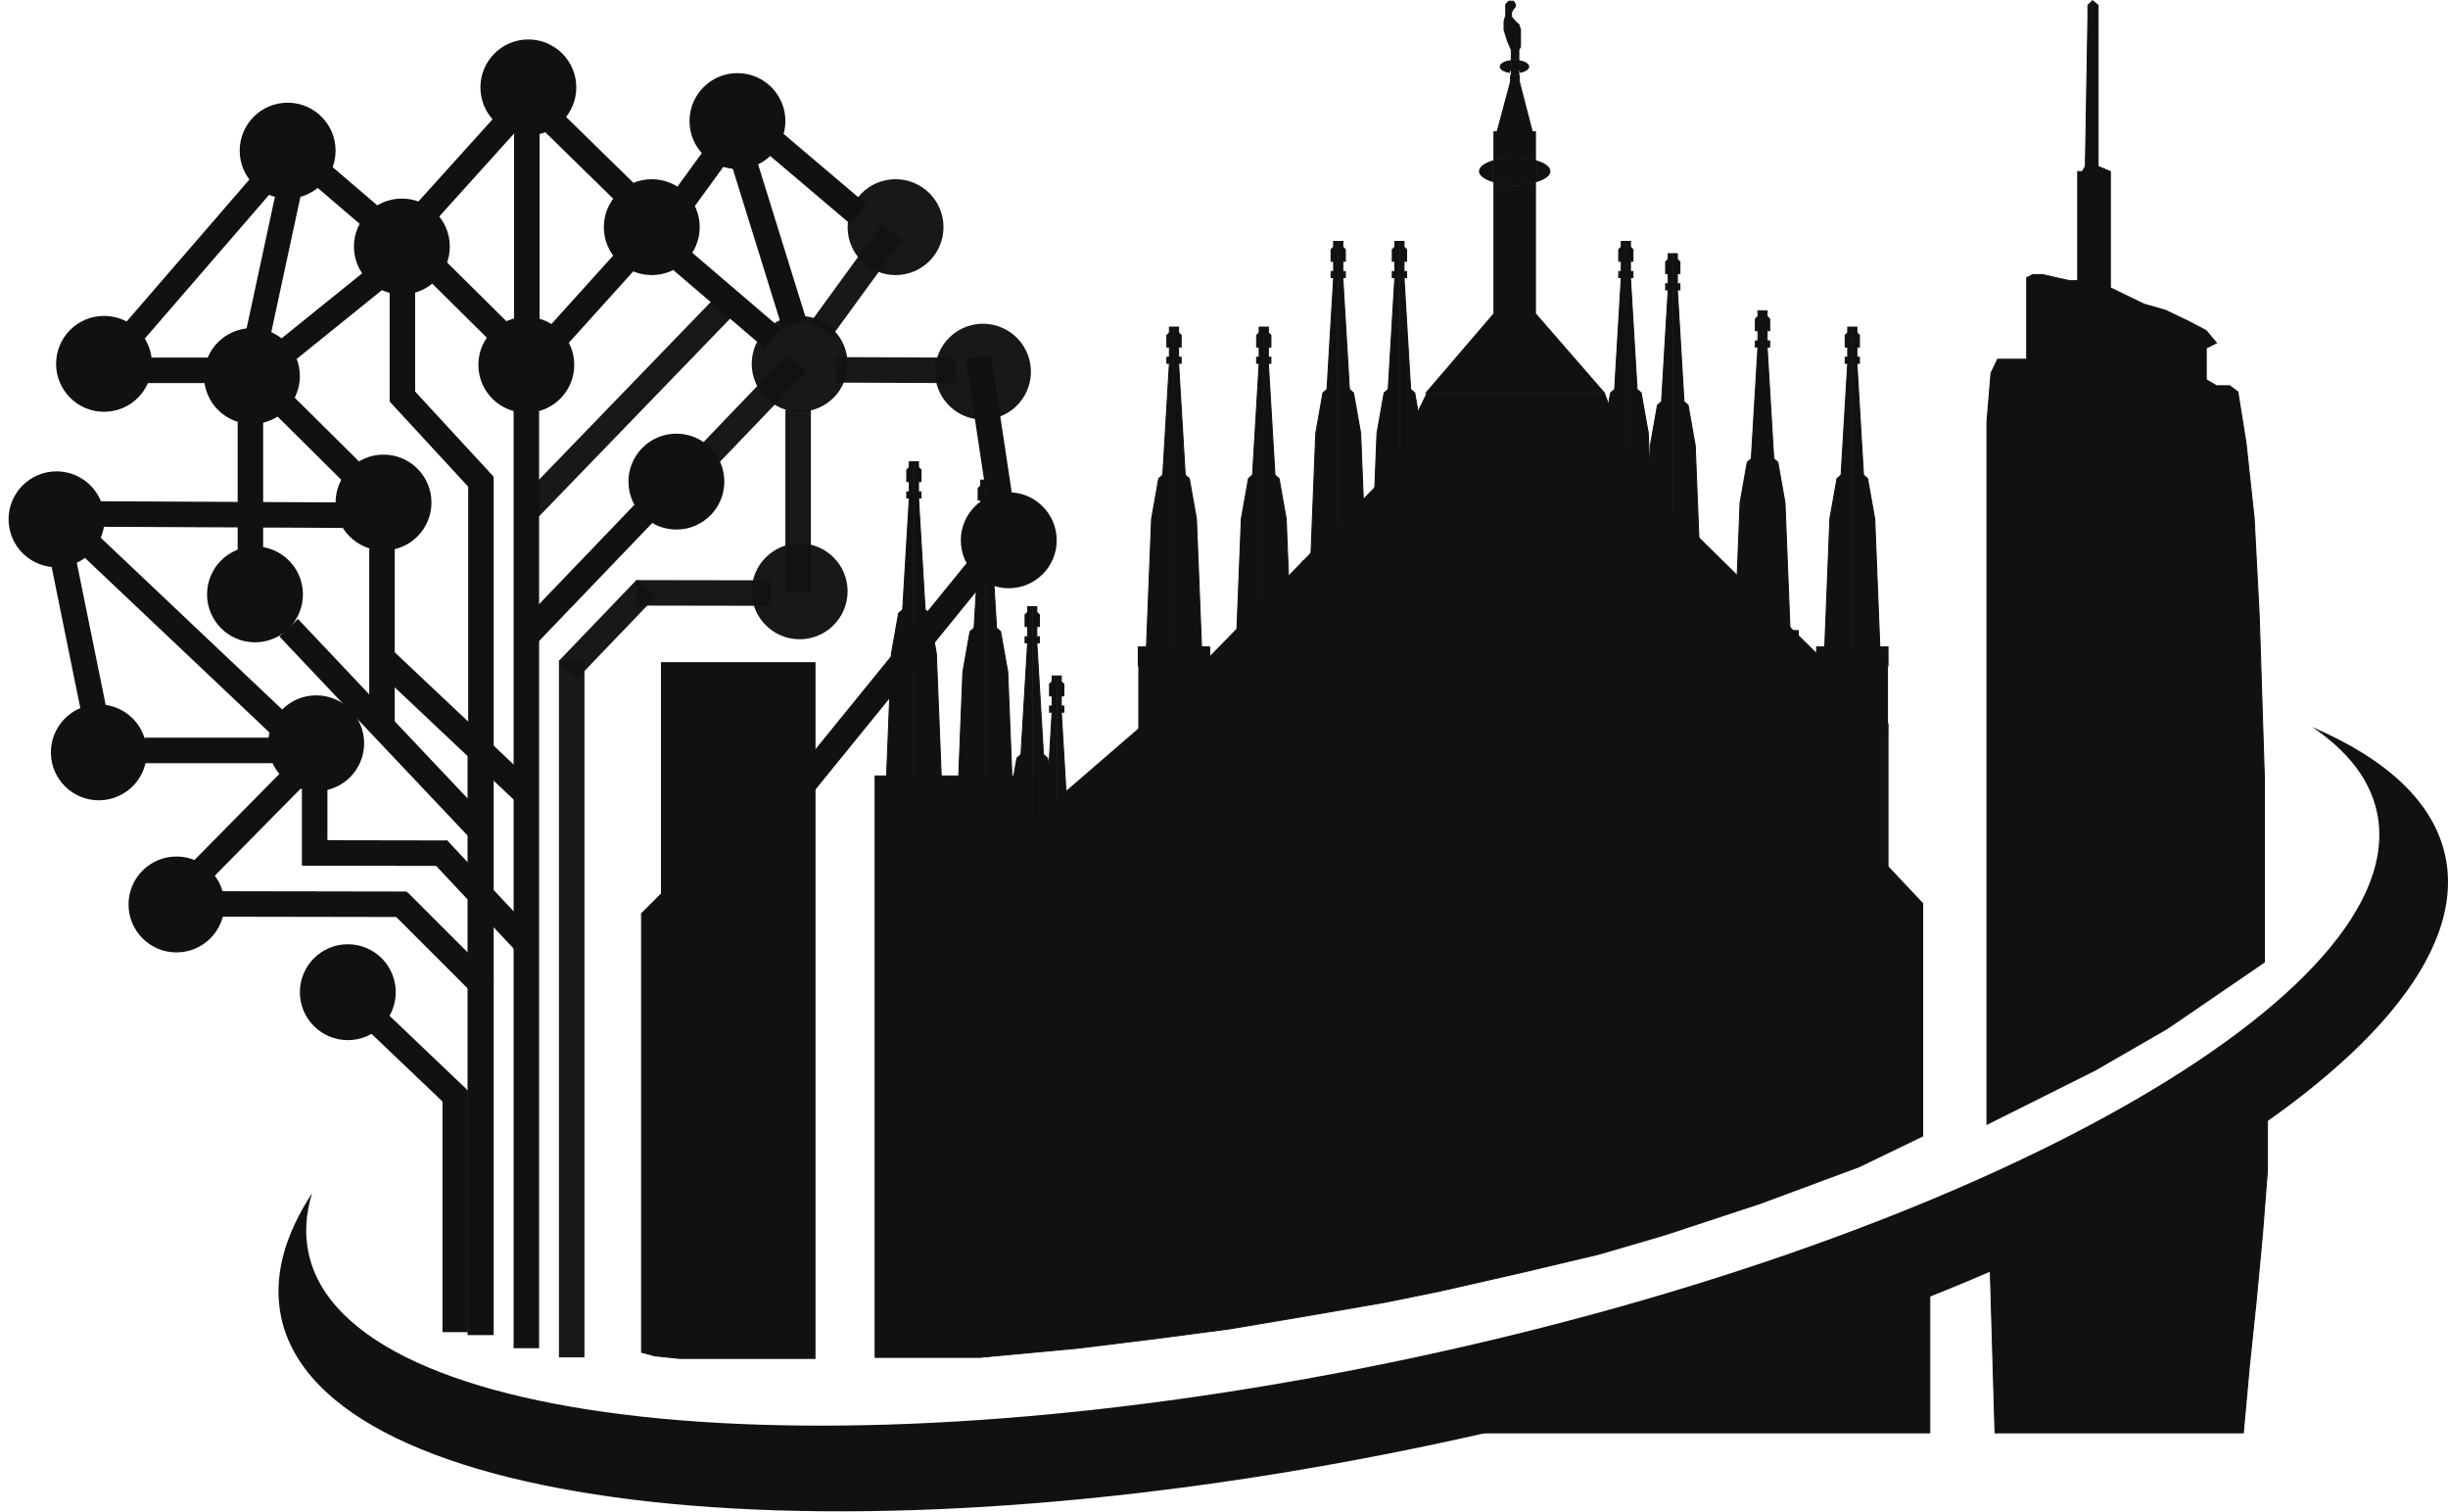
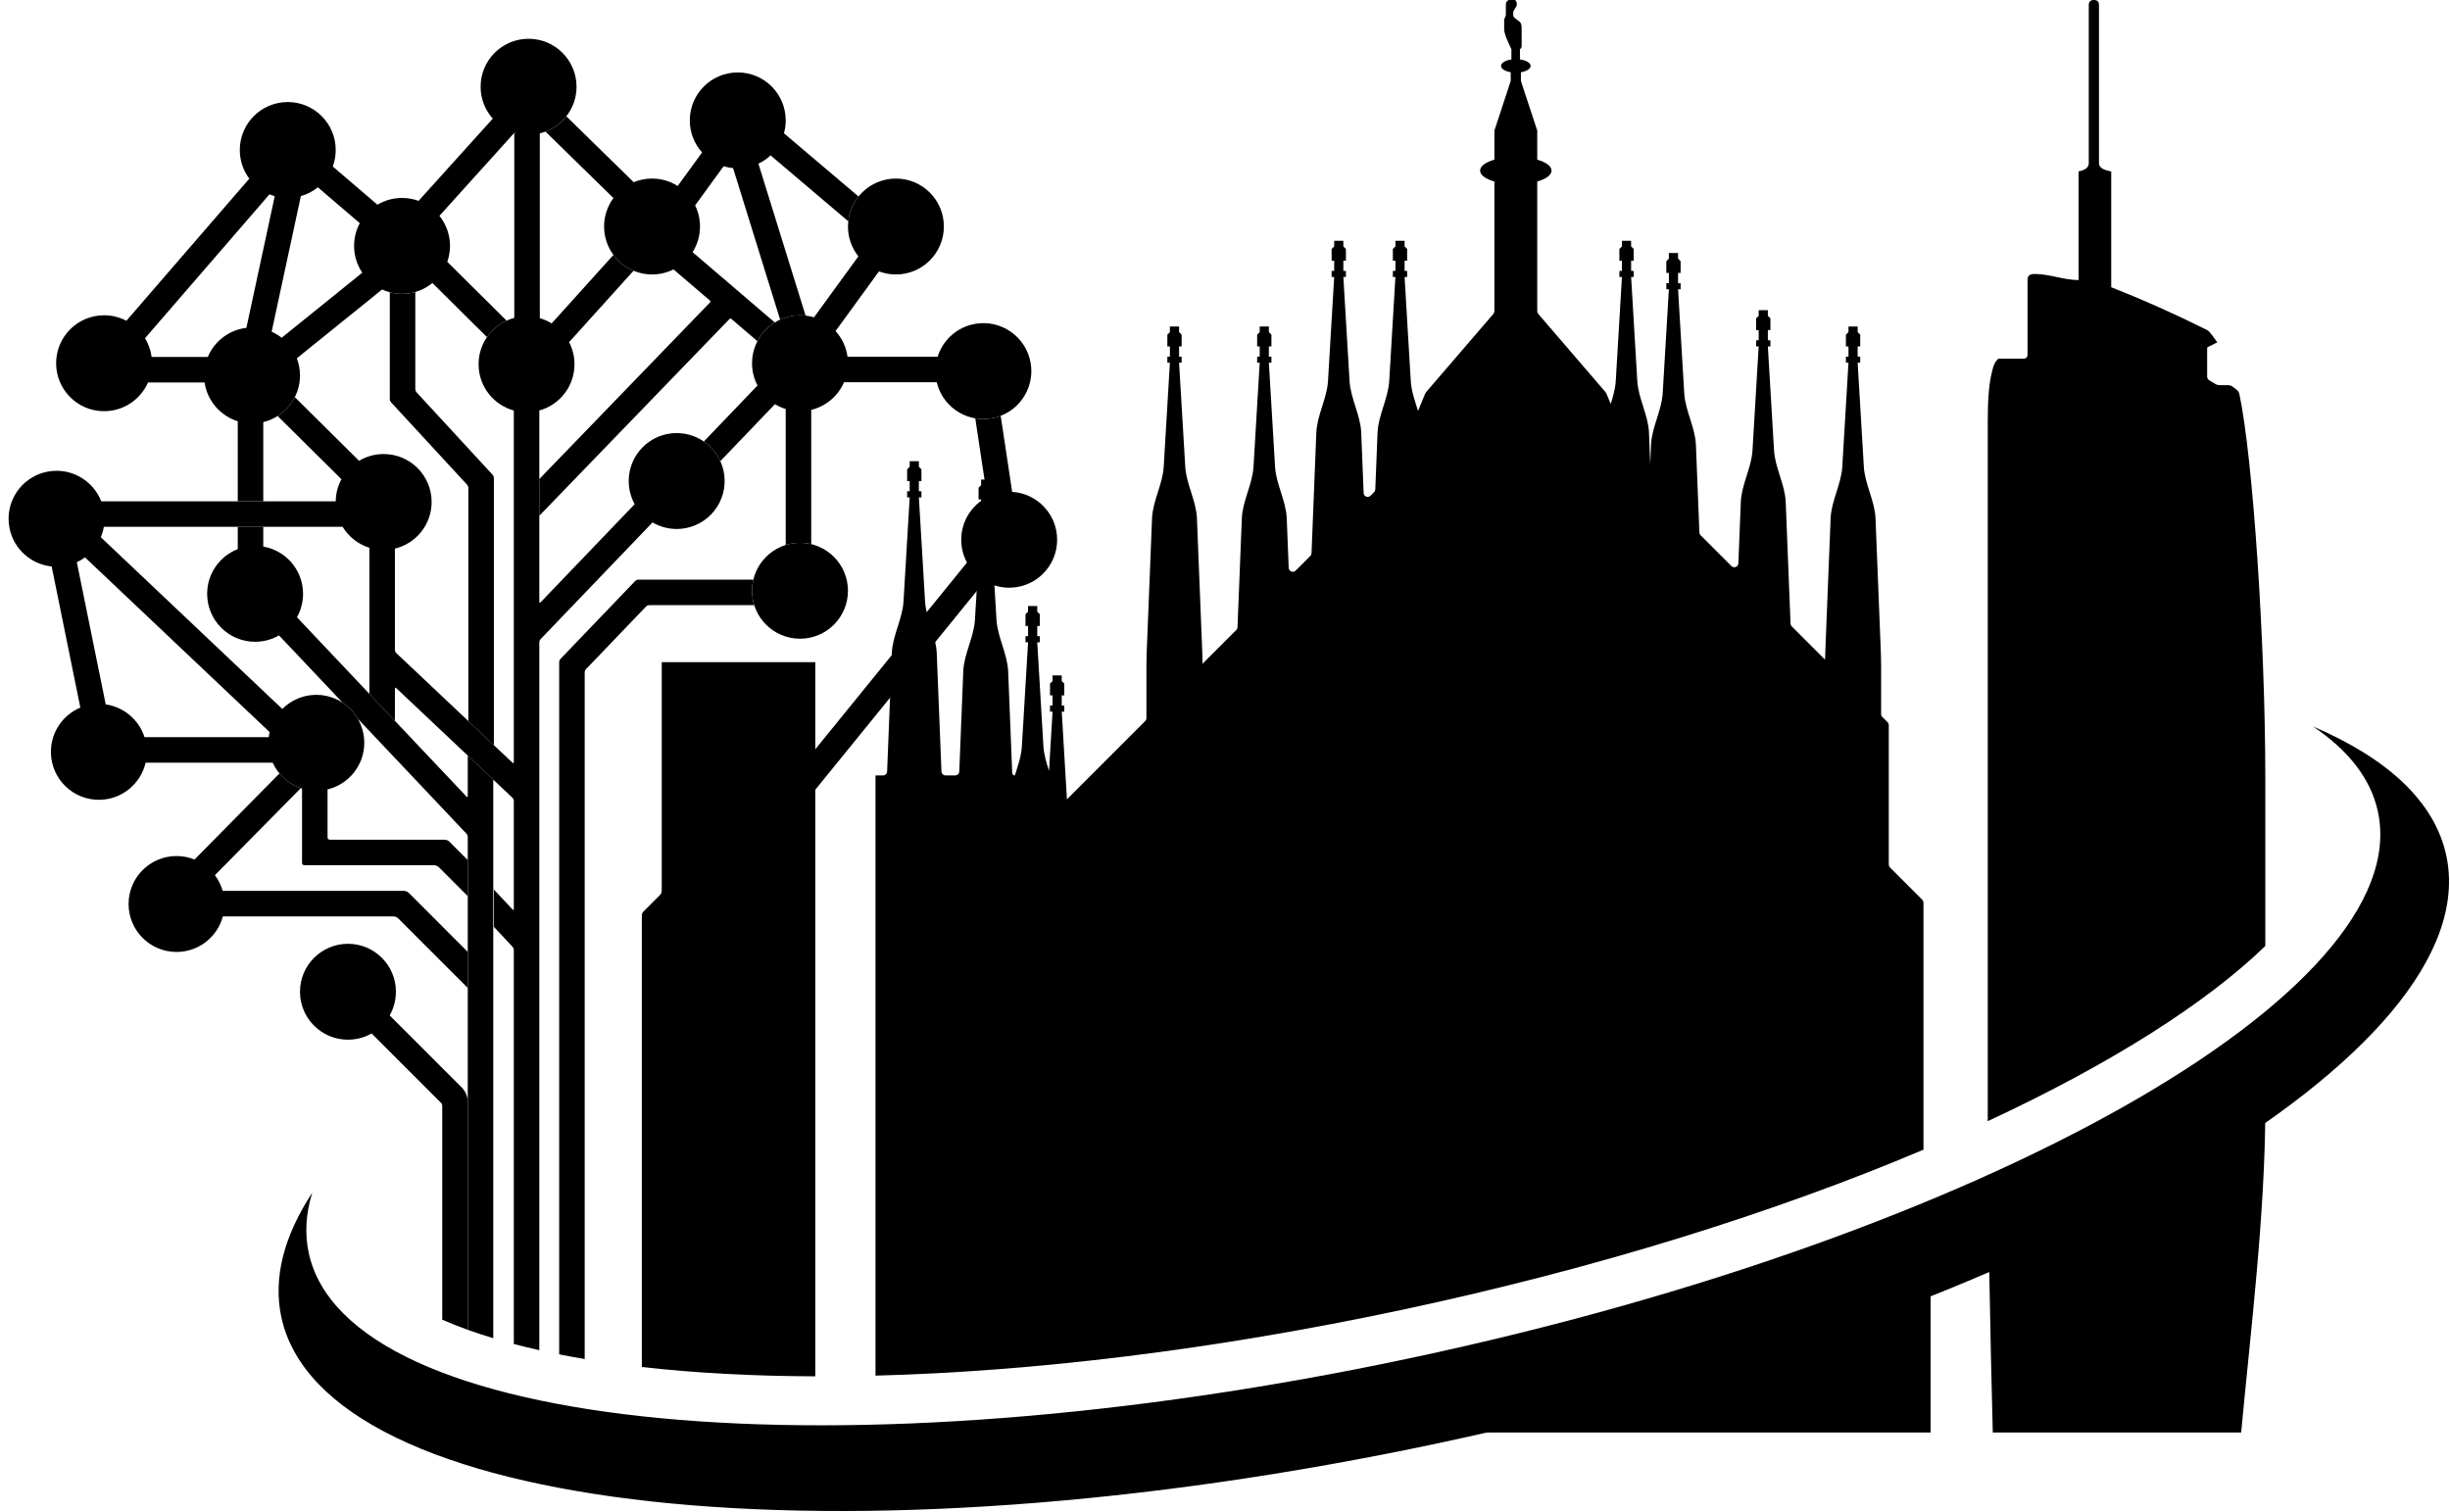
- <svg xmlns="http://www.w3.org/2000/svg" preserveAspectRatio="none" overflow="visible" style="display: block;" width="2400.03" height="1481.6" viewBox="0 0 2400.03 1481.6" fill="none">
-   <g id="Group 1">
-     <g id="Albero di palle">
-       <rect id="Rectangle 11" x="382" y="283.674" width="25" height="110" fill="#111111" />
-       <rect id="Rectangle 24" opacity="0.97" x="755.476" y="568.896" width="25" height="131.434" transform="rotate(90.0969 755.476 568.896)" fill="#111111" />
-       <rect id="Rectangle 39" x="628.42" y="186.475" width="25" height="117.602" transform="rotate(134.373 628.42 186.475)" fill="#111111" />
-       <rect id="Rectangle 38" x="849.706" y="200.348" width="25" height="117.602" transform="rotate(130.301 849.706 200.348)" fill="#111111" />
-       <rect id="Rectangle 10" x="946.911" y="351.95" width="25" height="146.085" transform="rotate(-8.58059 946.911 351.95)" fill="#111111" />
-       <rect id="Rectangle 5" opacity="0.97" x="770" y="401.674" width="25" height="179" fill="#111111" />
-       <rect id="Rectangle 22" opacity="0.97" x="772.895" y="346.674" width="25" height="179" transform="rotate(43.8004 772.895 346.674)" fill="#111111" />
-       <rect id="Rectangle 43" x="607.35" y="243.674" width="25" height="111" transform="rotate(42.0529 607.35 243.674)" fill="#111111" />
-       <circle id="Ellipse 3" cx="518" cy="85.674" r="47" fill="#111111" />
-       <rect id="Rectangle 3" x="504" y="130.674" width="25" height="185" fill="#111111" />
-       <circle id="Ellipse 7" cx="376" cy="492.674" r="47" fill="#111111" />
-       <circle id="Ellipse 23" cx="989" cy="529.674" r="47" fill="#111111" />
-       <circle id="Ellipse 22" cx="723" cy="118.674" r="47" fill="#111111" />
-       <circle id="Ellipse 21" opacity="0.97" cx="878" cy="222.674" r="47" fill="#111111" />
-       <circle id="Ellipse 20" cx="102" cy="356.674" r="47" fill="#111111" />
-       <circle id="Ellipse 19" cx="173" cy="886.674" r="47" fill="#111111" />
-       <circle id="Ellipse 18" opacity="0.97" cx="784" cy="579.674" r="47" fill="#111111" />
-       <circle id="Ellipse 17" cx="639" cy="222.674" r="47" fill="#111111" />
-       <circle id="Ellipse 16" cx="282" cy="147.674" r="47" fill="#111111" />
-       <circle id="Ellipse 15" cx="341" cy="972.674" r="47" fill="#111111" />
-       <circle id="Ellipse 14" cx="250" cy="582.674" r="47" fill="#111111" />
-       <rect id="Rectangle 7" x="362" y="537.674" width="25" height="179" fill="#111111" />
-       <rect id="Rectangle 17" opacity="0.97" x="712.923" y="279.401" width="25" height="296.665" transform="rotate(44.0258 712.923 279.401)" fill="#111111" />
-       <circle id="Ellipse 13" cx="96.885" cy="737.559" r="47" transform="rotate(-91.0894 96.8851 737.559)" fill="#111111" />
-       <rect id="Rectangle 13" x="141.879" y="748.173" width="25" height="179" transform="rotate(-90 141.879 748.173)" fill="#111111" />
-       <circle id="Ellipse 11" cx="394" cy="241.674" r="47" fill="#111111" />
-       <rect id="Rectangle 44" x="490.215" y="108.846" width="25" height="124.235" transform="rotate(42.0529 490.215 108.846)" fill="#111111" />
-       <rect id="Rectangle 45" x="364.237" y="260.517" width="25" height="124.235" transform="rotate(51.0898 364.237 260.517)" fill="#111111" />
-       <rect id="Rectangle 46" x="250.525" y="169.02" width="24.441" height="194.955" transform="rotate(40.8534 250.525 169.02)" fill="#111111" />
-       <rect id="Rectangle 47" x="271.695" y="182.966" width="24.441" height="153.31" transform="rotate(12.156 271.695 182.966)" fill="#111111" />
-       <rect id="Rectangle 34" x="718" y="164.087" width="25" height="165.099" transform="rotate(-17.2489 718 164.087)" fill="#111111" />
-       <rect id="Rectangle 30" x="119.019" y="375.54" width="25" height="111" transform="rotate(-90 119.019 375.54)" fill="#111111" />
-       <rect id="Rectangle 29" x="302.078" y="176.193" width="25" height="111" transform="rotate(-49.4584 302.078 176.193)" fill="#111111" />
-       <rect id="Rectangle 18" x="382" y="393.624" width="25" height="123.309" transform="rotate(-42.6877 382 393.624)" fill="#111111" />
-       <rect id="Rectangle 12" x="296" y="773.674" width="25" height="75" fill="#111111" />
-       <circle id="Ellipse 10" opacity="0.97" cx="963.713" cy="364.386" r="47" transform="rotate(-15.2592 963.713 364.386)" fill="#111111" />
-       <rect id="Rectangle 35" opacity="0.97" x="863.952" y="220.674" width="25" height="117.602" transform="rotate(36.0416 863.952 220.674)" fill="#111111" />
-       <rect id="Rectangle 48" x="710.194" y="119.674" width="25" height="117.602" transform="rotate(36.0416 710.194 119.674)" fill="#111111" />
-       <rect id="Rectangle 36" opacity="0.97" x="936.982" y="350.567" width="25" height="117.602" transform="rotate(90.2371 936.982 350.567)" fill="#111111" />
-       <rect id="Rectangle 37" x="765.609" y="322.133" width="25" height="117.602" transform="rotate(130.553 765.609 322.133)" fill="#111111" />
-       <rect id="Rectangle 40" x="508.12" y="326.468" width="25" height="117.602" transform="rotate(134.75 508.12 326.468)" fill="#111111" />
-       <rect id="Rectangle 41" x="359.12" y="459.468" width="25" height="117.602" transform="rotate(134.75 359.12 459.468)" fill="#111111" />
-       <circle id="Ellipse 9" cx="663.146" cy="472.127" r="47" transform="rotate(43.8004 663.146 472.127)" fill="#111111" />
-       <rect id="Rectangle 9" x="621.895" y="494.916" width="25" height="170.181" transform="rotate(43.8004 621.895 494.916)" fill="#111111" />
-       <rect id="Rectangle 23" opacity="0.97" x="624.142" y="568.384" width="25" height="110.314" transform="rotate(43.8004 624.142 568.384)" fill="#111111" />
-       <rect id="Rectangle 26" x="399.045" y="873.985" width="25" height="184.003" transform="rotate(90.0969 399.045 873.985)" fill="#111111" />
-       <rect id="Rectangle 27" x="278.857" y="753.678" width="25" height="160.675" transform="rotate(44.6196 278.857 753.678)" fill="#111111" />
-       <rect id="Rectangle 25" x="438.531" y="823.896" width="25" height="131.489" transform="rotate(90.0969 438.531 823.896)" fill="#111111" />
-       <rect id="Rectangle 28" x="527.181" y="918.6" width="25" height="130.081" transform="rotate(136.866 527.181 918.6)" fill="#111111" />
-       <rect id="Rectangle 32" x="484.175" y="959.35" width="25" height="119.662" transform="rotate(135 484.175 959.35)" fill="#111111" />
-       <rect id="Rectangle 33" x="457.879" y="1068.22" width="25" height="119.662" transform="rotate(133.615 457.879 1068.22)" fill="#111111" />
-       <rect id="Rectangle 14" x="459" y="467.674" width="25" height="841" fill="#111111" />
-       <rect id="Rectangle 31" x="433.787" y="1068.75" width="25" height="237.204" fill="#111111" />
-       <rect id="Rectangle 15" x="503.537" y="402.723" width="25" height="918.953" fill="#111111" />
-       <rect id="Rectangle 16" opacity="0.97" x="548" y="647.674" width="25" height="683" fill="#111111" />
-       <circle id="Ellipse 8" cx="55.417" cy="509.09" r="47" transform="rotate(-11.4847 55.4169 509.09)" fill="#111111" />
-       <rect id="Rectangle 8" x="50.657" y="555.977" width="25" height="179" transform="rotate(-11.4847 50.657 555.977)" fill="#111111" />
-       <rect id="Rectangle 20" x="80" y="543.831" width="25" height="274.924" transform="rotate(-46.5773 80 543.831)" fill="#111111" />
-       <rect id="Rectangle 21" x="273.918" y="623.932" width="25" height="278.741" transform="rotate(-43.389 273.918 623.932)" fill="#111111" />
-       <rect id="Rectangle 49" x="953.99" y="544.228" width="25" height="328.274" transform="rotate(39.09 953.99 544.228)" fill="#111111" />
-       <rect id="Rectangle 50" x="458.395" y="740.675" width="25" height="568.036" fill="#111111" />
-       <circle id="Ellipse 6" cx="247" cy="368.674" r="47" fill="#111111" />
-       <rect id="Rectangle 6" x="233" y="413.674" width="25" height="179" fill="#111111" />
-       <rect id="Rectangle 42" x="94.211" y="516.402" width="25" height="249.689" transform="rotate(-89.7262 94.211 516.402)" fill="#111111" />
-       <circle id="Ellipse 5" opacity="0.97" cx="784" cy="356.674" r="47" fill="#111111" />
-       <circle id="Ellipse 4" cx="516" cy="357.674" r="47" fill="#111111" />
-       <rect id="Rectangle 19" x="369" y="656.858" width="25" height="188.982" transform="rotate(-46.6664 369 656.858)" fill="#111111" />
-       <circle id="Ellipse 12" cx="310" cy="728.674" r="47" fill="#111111" />
-     </g>
-     <path id="triangolo blu base duomo" d="M1892 1404.67H1397L1506 1378.67L1579 1360.67L1648 1342.67L1715 1320.67L1777 1300.67L1840 1278.67L1892 1258.67V1404.67Z" fill="#111111" stroke="#111111" />
-     <path id="base torre dx" d="M1955.93 1404.67L1951 1235.67L1995.35 1216.67L2037.72 1195.67L2077.14 1176.67L2117.55 1155.67L2157.96 1131.67L2194.42 1109.67L2223 1086.67V1147.67L2218.07 1210.67L2212.16 1273.67L2205.26 1339.67L2199.35 1404.67H1955.93Z" fill="#111111" stroke="#111111" />
-     <path id="grattacielo" d="M2047 5.174L2051.5 0.674L2057 5.174V17.674V163.174L2069 168.174V282.174L2102 298.174L2123 304.174L2146 315.174L2163 324.174L2173 336.174L2163 341.174V352.174V372.174L2173 378.174H2186L2194 384.174L2202 434.174L2210 508.174L2215 604.174L2220 762.174V943.174L2125 1008.17L2054 1049.17L1948 1102.17V847.174V532.174V492.674V460.674V413.674L1952 365.674L1958.5 352.174H1987V282.174V272.174L1993 269.174H2002.5L2015.5 272.174L2029 275.174H2037V168.174H2041.5L2044.5 163.174L2047 17.674V5.174Z" fill="#111111" stroke="#111111" />
-     <path id="Vector" d="M1505.35 307.471L1505.47 307.612L1572.9 385.174H1398.09L1464.58 307.61L1464.7 307.469V179.299C1470.46 180.855 1477.47 181.766 1485.03 181.766C1492.58 181.766 1499.59 180.856 1505.35 179.299V307.471ZM1485.03 154.975C1492.63 154.975 1499.65 155.907 1505.35 157.479V178.261C1499.65 179.834 1492.63 180.766 1485.03 180.766C1477.42 180.766 1470.41 179.834 1464.7 178.261V157.479C1470.41 155.907 1477.42 154.975 1485.03 154.975ZM1463.7 177.975C1462.56 177.634 1461.47 177.268 1460.44 176.876C1457.31 175.676 1454.8 174.26 1453.09 172.714C1451.38 171.167 1450.5 169.53 1450.5 167.871C1450.5 166.212 1451.38 164.574 1453.09 163.027C1454.8 161.48 1457.31 160.065 1460.44 158.866C1461.47 158.474 1462.56 158.106 1463.7 157.765V177.975ZM1506.35 157.765C1507.5 158.106 1508.59 158.474 1509.61 158.866C1512.75 160.065 1515.25 161.48 1516.96 163.027C1518.67 164.574 1519.55 166.212 1519.55 167.871C1519.55 169.53 1518.67 171.167 1516.96 172.714C1515.25 174.26 1512.75 175.676 1509.61 176.876C1508.59 177.268 1507.5 177.634 1506.35 177.975V157.765ZM1505.35 129.176V156.442C1499.59 154.885 1492.58 153.975 1485.03 153.975C1477.47 153.975 1470.46 154.885 1464.7 156.442V129.176H1505.35ZM1489.59 74.108V80.111L1489.6 80.172L1501.98 128.176H1468.07L1480.92 80.177L1480.94 80.114V74.108H1489.59ZM1489.04 73.108H1481.68V72.24C1482.68 72.338 1483.72 72.391 1484.78 72.391C1486.26 72.391 1487.69 72.291 1489.04 72.105V73.108ZM1489.04 69.911V71.096C1487.7 71.287 1486.27 71.391 1484.78 71.391C1483.72 71.391 1482.68 71.336 1481.68 71.235V69.911H1489.04ZM1480.68 68.911H1479.94V71.007C1477.97 70.681 1476.2 70.163 1474.76 69.507C1472.17 68.331 1470.81 66.808 1470.81 65.306C1470.81 63.804 1472.17 62.281 1474.76 61.105C1476.38 60.368 1478.4 59.806 1480.68 59.495V68.911ZM1490.04 59.678C1491.85 60.006 1493.47 60.495 1494.81 61.105C1497.39 62.281 1498.75 63.804 1498.75 65.306C1498.75 66.808 1497.39 68.331 1494.81 69.507C1493.61 70.055 1492.18 70.503 1490.59 70.827V68.911H1490.04V59.678ZM1484.78 59.221C1486.27 59.221 1487.7 59.325 1489.04 59.515V68.911H1481.68V59.377C1482.68 59.276 1483.72 59.221 1484.78 59.221ZM1481.68 48.867L1481.64 48.773L1477.89 39.927L1474.58 29.181V20.945L1476.23 15.101L1476.25 15.034V4.326L1479.31 1.174H1483.83L1485.7 4.262V6.402L1483.73 8.728L1483.7 8.764L1483.67 8.805L1482 11.762L1481.94 11.877V16.627L1482.05 16.766L1485.81 21.202L1485.84 21.229L1485.87 21.253L1489.1 24.116L1490.71 29.333V45.879L1489.1 48.722L1489.04 48.837V58.507C1487.69 58.321 1486.26 58.221 1484.78 58.221C1483.72 58.221 1482.68 58.273 1481.68 58.371V48.867Z" fill="#111111" stroke="#111111" />
-     <g id="guglia 1">
-       <path d="M1629 550.174V568.674H1594V236.674H1598.5V242.174L1601 244.674V256.174H1598.5V266.174H1601V272.174H1598.5L1605 381.674L1609 385.174L1616 424.674L1621 550.174H1629Z" fill="#111111" />
-       <path d="M1559 550.174V568.674H1594V236.674H1589.5V242.174L1587 244.674V256.174H1589.5V266.174H1587V272.174H1589.5L1583 381.674L1579 385.174L1572 424.674L1567 550.174H1559Z" fill="#111111" />
-       <path d="M1594 236.674H1598.5V242.174L1601 244.674V256.174H1598.5V266.174H1601V272.174H1598.5L1605 381.674L1609 385.174L1616 424.674L1621 550.174H1629V568.674H1594M1594 236.674V568.674M1594 236.674H1589.5V242.174L1587 244.674V256.174H1589.5V266.174H1587V272.174H1589.5L1583 381.674L1579 385.174L1572 424.674L1567 550.174H1559V568.674H1594" stroke="#111111" />
-     </g>
-     <g id="guglia 8">
-       <path d="M1001 784.174V802.674H966V470.674H970.5V476.174L973 478.674V490.174H970.5V500.174H973V506.174H970.5L977 615.674L981 619.174L988 658.674L993 784.174H1001Z" fill="#111111" />
-       <path d="M931 784.174V802.674H966V470.674H961.5V476.174L959 478.674V490.174H961.5V500.174H959V506.174H961.5L955 615.674L951 619.174L944 658.674L939 784.174H931Z" fill="#111111" />
-       <path d="M966 470.674H970.5V476.174L973 478.674V490.174H970.5V500.174H973V506.174H970.5L977 615.674L981 619.174L988 658.674L993 784.174H1001V802.674H966M966 470.674V802.674M966 470.674H961.5V476.174L959 478.674V490.174H961.5V500.174H959V506.174H961.5L955 615.674L951 619.174L944 658.674L939 784.174H931V802.674H966" stroke="#111111" />
-     </g>
-     <g id="guglia 12">
-       <path d="M1047 908.174V926.674H1012V594.674H1016.5V600.174L1019 602.674V614.174H1016.5V624.174H1019V630.174H1016.5L1023 739.674L1027 743.174L1034 782.674L1039 908.174H1047Z" fill="#111111" />
-       <path d="M977 908.174V926.674H1012V594.674H1007.5V600.174L1005 602.674V614.174H1007.5V624.174H1005V630.174H1007.5L1001 739.674L997 743.174L990 782.674L985 908.174H977Z" fill="#111111" />
-       <path d="M1012 594.674H1016.5V600.174L1019 602.674V614.174H1016.5V624.174H1019V630.174H1016.5L1023 739.674L1027 743.174L1034 782.674L1039 908.174H1047V926.674H1012M1012 594.674V926.674M1012 594.674H1007.5V600.174L1005 602.674V614.174H1007.5V624.174H1005V630.174H1007.5L1001 739.674L997 743.174L990 782.674L985 908.174H977V926.674H1012" stroke="#111111" />
-     </g>
-     <g id="guglia 11">
-       <path d="M1071 976.174V994.674H1036V662.674H1040.5V668.174L1043 670.674V682.174H1040.5V692.174H1043V698.174H1040.5L1047 807.674L1051 811.174L1058 850.674L1063 976.174H1071Z" fill="#111111" />
-       <path d="M1001 976.174V994.674H1036V662.674H1031.5V668.174L1029 670.674V682.174H1031.5V692.174H1029V698.174H1031.5L1025 807.674L1021 811.174L1014 850.674L1009 976.174H1001Z" fill="#111111" />
-       <path d="M1036 662.674H1040.5V668.174L1043 670.674V682.174H1040.5V692.174H1043V698.174H1040.5L1047 807.674L1051 811.174L1058 850.674L1063 976.174H1071V994.674H1036M1036 662.674V994.674M1036 662.674H1031.5V668.174L1029 670.674V682.174H1031.5V692.174H1029V698.174H1031.5L1025 807.674L1021 811.174L1014 850.674L1009 976.174H1001V994.674H1036" stroke="#111111" />
-     </g>
-     <g id="guglia 10">
-       <path d="M1186 634.174V652.674H1151V320.674H1155.5V326.174L1158 328.674V340.174H1155.5V350.174H1158V356.174H1155.5L1162 465.674L1166 469.174L1173 508.674L1178 634.174H1186Z" fill="#111111" />
-       <path d="M1116 634.174V652.674H1151V320.674H1146.5V326.174L1144 328.674V340.174H1146.5V350.174H1144V356.174H1146.5L1140 465.674L1136 469.174L1129 508.674L1124 634.174H1116Z" fill="#111111" />
-       <path d="M1151 320.674H1155.5V326.174L1158 328.674V340.174H1155.5V350.174H1158V356.174H1155.5L1162 465.674L1166 469.174L1173 508.674L1178 634.174H1186V652.674H1151M1151 320.674V652.674M1151 320.674H1146.5V326.174L1144 328.674V340.174H1146.5V350.174H1144V356.174H1146.5L1140 465.674L1136 469.174L1129 508.674L1124 634.174H1116V652.674H1151" stroke="#111111" />
-     </g>
-     <g id="guglia 9">
-       <path d="M931 766.174V784.674H896V452.674H900.5V458.174L903 460.674V472.174H900.5V482.174H903V488.174H900.5L907 597.674L911 601.174L918 640.674L923 766.174H931Z" fill="#111111" />
-       <path d="M861 766.174V784.674H896V452.674H891.5V458.174L889 460.674V472.174H891.5V482.174H889V488.174H891.5L885 597.674L881 601.174L874 640.674L869 766.174H861Z" fill="#111111" />
-       <path d="M896 452.674H900.5V458.174L903 460.674V472.174H900.5V482.174H903V488.174H900.5L907 597.674L911 601.174L918 640.674L923 766.174H931V784.674H896M896 452.674V784.674M896 452.674H891.5V458.174L889 460.674V472.174H891.5V482.174H889V488.174H891.5L885 597.674L881 601.174L874 640.674L869 766.174H861V784.674H896" stroke="#111111" />
-     </g>
-     <g id="guglia 7">
-       <path d="M1407 550.174V568.674H1372V236.674H1376.5V242.174L1379 244.674V256.174H1376.5V266.174H1379V272.174H1376.5L1383 381.674L1387 385.174L1394 424.674L1399 550.174H1407Z" fill="#111111" />
-       <path d="M1337 550.174V568.674H1372V236.674H1367.5V242.174L1365 244.674V256.174H1367.5V266.174H1365V272.174H1367.5L1361 381.674L1357 385.174L1350 424.674L1345 550.174H1337Z" fill="#111111" />
-       <path d="M1372 236.674H1376.5V242.174L1379 244.674V256.174H1376.5V266.174H1379V272.174H1376.5L1383 381.674L1387 385.174L1394 424.674L1399 550.174H1407V568.674H1372M1372 236.674V568.674M1372 236.674H1367.5V242.174L1365 244.674V256.174H1367.5V266.174H1365V272.174H1367.5L1361 381.674L1357 385.174L1350 424.674L1345 550.174H1337V568.674H1372" stroke="#111111" />
-     </g>
-     <g id="guglia 6">
-       <path d="M1274 634.174V652.674H1239V320.674H1243.5V326.174L1246 328.674V340.174H1243.5V350.174H1246V356.174H1243.5L1250 465.674L1254 469.174L1261 508.674L1266 634.174H1274Z" fill="#111111" />
-       <path d="M1204 634.174V652.674H1239V320.674H1234.5V326.174L1232 328.674V340.174H1234.5V350.174H1232V356.174H1234.5L1228 465.674L1224 469.174L1217 508.674L1212 634.174H1204Z" fill="#111111" />
-       <path d="M1239 320.674H1243.5V326.174L1246 328.674V340.174H1243.5V350.174H1246V356.174H1243.5L1250 465.674L1254 469.174L1261 508.674L1266 634.174H1274V652.674H1239M1239 320.674V652.674M1239 320.674H1234.5V326.174L1232 328.674V340.174H1234.5V350.174H1232V356.174H1234.5L1228 465.674L1224 469.174L1217 508.674L1212 634.174H1204V652.674H1239" stroke="#111111" />
-     </g>
-     <g id="guglia 5">
-       <path d="M1347 550.174V568.674H1312V236.674H1316.5V242.174L1319 244.674V256.174H1316.5V266.174H1319V272.174H1316.5L1323 381.674L1327 385.174L1334 424.674L1339 550.174H1347Z" fill="#111111" />
-       <path d="M1277 550.174V568.674H1312V236.674H1307.5V242.174L1305 244.674V256.174H1307.5V266.174H1305V272.174H1307.5L1301 381.674L1297 385.174L1290 424.674L1285 550.174H1277Z" fill="#111111" />
-       <path d="M1312 236.674H1316.5V242.174L1319 244.674V256.174H1316.5V266.174H1319V272.174H1316.5L1323 381.674L1327 385.174L1334 424.674L1339 550.174H1347V568.674H1312M1312 236.674V568.674M1312 236.674H1307.5V242.174L1305 244.674V256.174H1307.5V266.174H1305V272.174H1307.5L1301 381.674L1297 385.174L1290 424.674L1285 550.174H1277V568.674H1312" stroke="#111111" />
-     </g>
-     <g id="guglia 4">
-       <path d="M1675 562.174V580.674H1640V248.674H1644.5V254.174L1647 256.674V268.174H1644.5V278.174H1647V284.174H1644.5L1651 393.674L1655 397.174L1662 436.674L1667 562.174H1675Z" fill="#111111" />
-       <path d="M1605 562.174V580.674H1640V248.674H1635.5V254.174L1633 256.674V268.174H1635.5V278.174H1633V284.174H1635.5L1629 393.674L1625 397.174L1618 436.674L1613 562.174H1605Z" fill="#111111" />
-       <path d="M1640 248.674H1644.5V254.174L1647 256.674V268.174H1644.5V278.174H1647V284.174H1644.5L1651 393.674L1655 397.174L1662 436.674L1667 562.174H1675V580.674H1640M1640 248.674V580.674M1640 248.674H1635.5V254.174L1633 256.674V268.174H1635.5V278.174H1633V284.174H1635.5L1629 393.674L1625 397.174L1618 436.674L1613 562.174H1605V580.674H1640" stroke="#111111" />
-     </g>
-     <g id="guglia 3">
-       <path d="M1763 618.174V636.674H1728V304.674H1732.5V310.174L1735 312.674V324.174H1732.5V334.174H1735V340.174H1732.5L1739 449.674L1743 453.174L1750 492.674L1755 618.174H1763Z" fill="#111111" />
-       <path d="M1693 618.174V636.674H1728V304.674H1723.5V310.174L1721 312.674V324.174H1723.5V334.174H1721V340.174H1723.5L1717 449.674L1713 453.174L1706 492.674L1701 618.174H1693Z" fill="#111111" />
-       <path d="M1728 304.674H1732.5V310.174L1735 312.674V324.174H1732.5V334.174H1735V340.174H1732.5L1739 449.674L1743 453.174L1750 492.674L1755 618.174H1763V636.674H1728M1728 304.674V636.674M1728 304.674H1723.5V310.174L1721 312.674V324.174H1723.5V334.174H1721V340.174H1723.5L1717 449.674L1713 453.174L1706 492.674L1701 618.174H1693V636.674H1728" stroke="#111111" />
-     </g>
-     <g id="guglia 2">
-       <path d="M1851 634.174V652.674H1816V320.674H1820.5V326.174L1823 328.674V340.174H1820.5V350.174H1823V356.174H1820.5L1827 465.674L1831 469.174L1838 508.674L1843 634.174H1851Z" fill="#111111" />
-       <path d="M1781 634.174V652.674H1816V320.674H1811.5V326.174L1809 328.674V340.174H1811.5V350.174H1809V356.174H1811.5L1805 465.674L1801 469.174L1794 508.674L1789 634.174H1781Z" fill="#111111" />
-       <path d="M1816 320.674H1820.5V326.174L1823 328.674V340.174H1820.5V350.174H1823V356.174H1820.5L1827 465.674L1831 469.174L1838 508.674L1843 634.174H1851V652.674H1816M1816 320.674V652.674M1816 320.674H1811.5V326.174L1809 328.674V340.174H1811.5V350.174H1809V356.174H1811.5L1805 465.674L1801 469.174L1794 508.674L1789 634.174H1781V652.674H1816" stroke="#111111" />
-     </g>
-     <path id="Vector 1" d="M1012 760.674H858V1330.67H899H958L1012 1324.67V760.674Z" fill="#111111" stroke="#111111" />
-     <path id="corpo duomo" d="M1573 385.674H1399L1360 465.674L1122 709.674L960 849.674V1330.67L1057 1321.67L1138 1311.67L1206 1302.67L1283 1289.67L1358 1276.67L1412 1265.67L1491 1247.67L1567 1229.67L1632 1210.67L1726 1179.67L1823 1143.67L1885 1113.67V885.674L1851 849.674V709.674L1603 465.674L1573 385.674Z" fill="#111111" stroke="#111111" />
-     <rect id="Rectangle 1" x="1116.5" y="637.174" width="69" height="83" fill="#111111" stroke="#111111" />
-     <rect id="Rectangle 2" x="1781.5" y="637.174" width="69" height="83" fill="#111111" stroke="#111111" />
-     <g id="Vector_2">
-       <path d="M629 1303.67V1303.17V895.674L648.5 876.174V649.674H799V1331.67H666L642 1329.17L629 1325.67V1303.67Z" fill="#111111" />
-       <path d="M629 1303.17V1326.17M629 1325.67L642 1329.17L666 1331.67H799V649.674H648.5V876.174L629 895.674V1303.67" stroke="#111111" />
-     </g>
-     <path id="Subtract" d="M2266.74 712.674C2339.93 743.995 2386.13 786.489 2397.38 839.29C2438.51 1032.32 1996.88 1290 1410.99 1414.84C825.088 1539.67 316.783 1484.38 275.654 1291.35C267.45 1252.84 278.458 1211.76 305.991 1169.67C299.771 1189.84 298.476 1209.5 302.51 1228.44C340.032 1404.55 824.41 1450.59 1384.4 1331.28C1944.38 1211.97 2367.92 972.481 2330.4 796.371C2323.51 764.005 2301.52 736.034 2266.74 712.674Z" fill="#111111" />
-   </g>
+ <svg xmlns="http://www.w3.org/2000/svg" width="2401" height="1481" viewBox="0 0 2401 1481" fill="none">
+   <path d="M625.756 568.111H738.271C737.442 571.606 737.001 575.252 737.001 579C737.001 583.917 737.757 588.657 739.157 593.111H636.42C635.086 593.111 633.958 593.592 633.035 594.555L574.384 655.715C573.461 656.677 573 657.825 573 659.158V1331.96C564.459 1330.52 556.123 1329 548 1327.4V649.109C548 647.776 548.461 646.628 549.384 645.665L622.372 569.555C623.295 568.592 624.423 568.111 625.756 568.111Z" fill="#000000" />
+   <path d="M991.931 482.09C1016.52 483.603 1036 504.027 1036 529C1036 554.957 1014.96 576 989 576C980.285 576 972.125 573.625 965.129 569.491L766.404 814.11L747 798.347L947.649 551.359C944.046 544.71 942 537.094 942 529C942 510.821 952.322 495.053 967.425 487.235L955.778 410.046C962.336 411.173 969.239 410.922 976.082 409.056C977.657 408.626 979.192 408.119 980.683 407.544L991.931 482.09Z" fill="#000000" />
+   <path d="M408.356 384.65L482.645 465.192C483.549 466.172 484.001 467.329 484.001 468.662V730.311L459.001 706.725V478.431C459.001 477.097 458.549 475.941 457.645 474.961L383.356 394.42C382.452 393.44 382 392.284 382 390.95V286.451C385.831 287.46 389.852 288 394 288C398.51 288 402.871 287.363 407 286.177V381.18C407 382.513 407.452 383.67 408.356 384.65Z" fill="#000000" />
+   <path d="M723 71C748.957 71 770 92.043 770 118C770 122.372 769.4 126.605 768.283 130.621L841.345 192.585C835.89 199.374 832.282 207.709 831.284 216.831L755.159 152.271C751.651 155.564 747.639 158.326 743.249 160.425L789.478 309.319C787.681 309.111 785.853 309 784 309C777.048 309 770.449 310.511 764.512 313.22L718.424 164.779C715.228 164.47 712.126 163.84 709.15 162.924L681.213 201.317C684.277 207.559 686 214.578 686 222C686 231.238 683.333 239.852 678.729 247.118L759.264 316.031C752.072 320.492 746.172 326.838 742.258 334.381L716.93 312.708C716.17 312.057 715.442 312.092 714.747 312.811L528.537 505.464V469.492L695.717 296.528C696.412 295.809 696.38 295.124 695.62 294.474L660.045 264.033C653.713 267.209 646.566 269 639 269C613.042 269 592 247.957 592 222C592 211.559 595.406 201.914 601.166 194.113L534.594 128.982C542.705 125.921 549.747 120.683 555.006 113.978L621.021 178.563C626.56 176.268 632.631 175 639 175C648.248 175 656.872 177.673 664.143 182.286L688.053 149.426C680.561 141.099 676 130.083 676 118C676 92.043 697.042 71 723 71Z" fill="#000000" />
+   <path d="M258 535.681C280.147 539.479 297 558.77 297 582C297 590.338 294.826 598.166 291.018 604.955L457.021 780.566C457.937 781.535 458.395 781.353 458.395 780.02V740.524L483.395 764.11V1311.57C474.664 1308.94 466.324 1306.19 458.395 1303.34V820.412C458.395 819.079 457.937 817.928 457.021 816.959L350.704 704.489C347.024 698.133 341.897 692.719 335.775 688.696L273.435 622.748C266.537 626.724 258.535 629 250 629C224.043 629 203.001 607.957 203 582C203 562.038 215.446 544.985 233 538.171V516.326H258V535.681Z" fill="#000000" />
+   <path d="M878 175C903.958 175 925 196.043 925 222C925 247.957 903.958 269 878 269C872.16 269 866.568 267.932 861.409 265.984L818.852 324.469C825.061 331.327 829.272 340.026 830.572 349.65H918.861C923.501 334.899 935.317 322.742 951.343 318.37C976.385 311.539 1002.22 326.301 1009.06 351.343C1015.89 376.385 1001.12 402.224 976.083 409.056C951.04 415.887 925.201 401.124 918.37 376.082C918.24 375.605 918.118 375.128 918.003 374.65H827.151C821.347 388.06 809.478 398.23 795 401.702V533.297C791.472 532.451 787.789 532 784 532C779.125 532 774.422 532.742 770 534.12V400.879C766.274 399.718 762.747 398.104 759.483 396.104L705.922 451.956C703.524 446.69 700.108 441.78 695.677 437.531C693.804 435.735 691.819 434.127 689.749 432.702L742.37 377.829C738.942 371.306 737 363.88 737 356C737 330.043 758.043 309 784 309C788.77 309 793.373 309.713 797.71 311.034L841.212 251.25C834.821 243.223 831 233.058 831 222C831 196.043 852.043 175 878 175Z" fill="#000000" />
+   <path d="M258 491.326H233V413H258V491.326Z" fill="#000000" />
+   <path fill-rule="evenodd" clip-rule="evenodd" d="M529 311.823C533.138 313.011 537.042 314.753 540.627 316.963L601.153 249.867C606.163 256.66 612.957 262.057 620.845 265.364L557.72 335.34C561.092 341.822 563 349.188 563 357C563 378.616 548.407 396.819 528.537 402.306V589.592C528.537 590.925 528.998 591.111 529.921 590.149L621.977 494.155C612.302 476.62 614.632 454.138 629.223 438.922C647.19 420.188 676.942 419.565 695.677 437.531C714.411 455.497 715.035 485.25 697.068 503.985C681.724 519.985 657.784 522.772 639.452 512.053L529.921 626.269C528.998 627.231 528.537 628.379 528.537 629.712V1323.31C519.929 1321.38 511.592 1319.36 503.537 1317.24V931.255C503.537 929.922 503.081 928.769 502.169 927.796L484 908.403V871.837L502.169 891.23C503.081 892.203 503.537 892.023 503.537 890.69V785.115C503.537 783.781 503.052 782.657 502.082 781.742L388.455 674.539C387.485 673.624 387 673.833 387 675.166V706.492L362 680.046V536.879C350.955 533.437 341.659 526.031 335.777 516.325H101.757C101.154 519.851 100.154 523.269 98.793 526.522L276.669 694.865C285.182 686.302 296.971 681 310 681C335.957 681 357 702.043 357 728C357 750.169 341.65 768.749 321 773.701V820.5C321 822.167 321.833 823 323.5 823H435.5C437.5 823 439.207 823.707 440.621 825.121L458.394 842.894V878.25L430.266 850.121C428.852 848.707 427.145 848 425.145 848H298.5C296.833 848 296 847.167 296 845.5V772.879C283.189 768.887 272.732 759.561 267.224 747.499H142.68C137.944 768 119.77 783.458 97.778 783.876C71.826 784.37 50.387 763.731 49.893 737.779C49.516 717.941 61.486 700.742 78.738 693.517L50.633 555.185C30.709 553.153 13.556 538.434 9.358 517.775C4.19 492.337 20.621 467.526 46.058 462.358C68.813 457.735 91.063 470.396 99.204 491.325H329.005C329.115 483.509 331.134 476.154 334.615 469.705L272.104 407.738C279.253 403.212 285.096 396.811 288.942 389.226L351.904 451.642C358.95 447.426 367.191 445 376 445C401.957 445 423 466.043 423 492C423 514.169 407.65 532.75 387 537.702V636.796C387 638.129 387.485 639.254 388.455 640.169L502.082 747.371C503.052 748.286 503.537 748.077 503.537 746.743V402.326C483.629 396.865 469 378.642 469 357C469 335.19 483.856 316.852 504 311.548V130.215L504.194 130H529V311.823ZM83.288 546.27C80.813 548.094 78.141 549.689 75.296 551.014L103.608 690.365C121.502 692.928 136.213 705.598 141.638 722.499H263.322C263.521 720.793 263.808 719.115 264.184 717.47L83.288 546.27Z" fill="#000000" />
+   <path d="M381.876 995.198L452.39 1065.71C456.297 1069.62 458.395 1074.68 458.395 1080.21V1303.34C449.54 1300.15 441.198 1296.83 433.395 1293.41V1083.57C433.395 1082.57 433.042 1081.72 432.335 1081.01L364.198 1012.88C357.125 1016.89 349.132 1019 341 1019C315.042 1019 294 997.958 294 972C294 946.043 315.042 925 341 925C366.957 925 388 946.043 388 972C388 980.133 385.89 988.126 381.876 995.198Z" fill="#000000" />
+   <path fill-rule="evenodd" clip-rule="evenodd" d="M518 38C543.957 38 565 59.043 565 85C565 107.169 549.65 125.75 529 130.702C525.471 131.552 521.788 132 518 132C513.212 132 508.591 131.284 504.239 129.948L430.628 211.551C437.115 219.609 441 229.85 441 241C441 246.476 440.059 251.731 438.338 256.618L496.465 314.24C488.688 317.799 482.052 323.417 477.251 330.396L423.763 277.373C415.658 284.013 405.295 288 394 288C387.016 288 380.389 286.474 374.431 283.742L290.894 351.173C292.898 356.398 294 362.07 294 368C294 390.169 278.65 408.75 258 413.702C254.471 414.552 250.788 415 247 415C242.268 415 237.7 414.301 233.404 413C216.2 407.809 203.156 393.026 200.498 374.867H145.056C137.788 391.43 121.246 403 102 403C76.042 403 55 381.957 55 356C55 330.043 76.042 309 102 309C109.892 309 117.329 310.948 123.859 314.386L244.318 175.096C238.465 167.258 235 157.534 235 147C235 121.043 256.042 100 282 100C307.957 100 329 121.043 329 147C329 152.692 327.987 158.148 326.134 163.197L369.907 200.639C376.953 196.424 385.193 194 394 194C399.694 194 405.153 195.013 410.204 196.868L482.912 116.267C475.503 107.96 471 97.007 471 85C471 59.043 492.042 38 518 38ZM142.113 331.498C145.469 336.981 147.733 343.204 148.601 349.867H203.627C210.042 334.54 224.344 323.336 241.46 321.326L269.262 192.252C267.491 191.754 265.763 191.154 264.083 190.461L142.113 331.498ZM311.505 183.582C306.652 187.501 301.006 190.476 294.843 192.223L266.22 325.098C269.743 326.678 273.035 328.679 276.034 331.038L355.026 267.277C349.959 259.776 347 250.734 347 241C347 232.943 349.028 225.361 352.6 218.733L311.505 183.582Z" fill="#000000" />
+   <path d="M273.869 758.058C279.325 764.61 286.53 769.654 294.766 772.474L210.586 857.78C214.01 862.334 216.628 867.53 218.222 873.156H395.654C397.654 873.156 399.361 873.863 400.775 875.277L458.394 932.896V968.251L390.42 900.277C389.006 898.863 387.299 898.156 385.299 898.156H218.409C213.051 918.221 194.753 933 173 933C147.043 933 126 911.958 126 886C126 860.043 147.042 839 173 839C179.232 839 185.179 840.216 190.621 842.418L273.869 758.058Z" fill="#000000" />
+   <path d="M784 532C809.957 532 831 553.043 831 579C831 604.958 809.957 626 784 626C758.043 626 737 604.958 737 579C737 553.043 758.042 532 784 532Z" fill="#000000" />
+   <path d="M1892 1404H1397C1433.33 1395.57 1469.67 1386.92 1506 1378C1553.33 1366.38 1600.67 1355.54 1648 1342C1712 1323.69 1776 1301.17 1840 1278C1857.33 1271.72 1874.67 1263.79 1892 1258V1404Z" fill="#000000" />
+   <path d="M2220 1086C2220 1190 2205 1310 2196.35 1404H1952.93C1951.84 1362.25 1950.41 1302.68 1949.37 1241C1984.25 1228.19 2019.12 1207.28 2054 1188.5C2077.67 1175.76 2101.33 1162.26 2125 1147.5C2156.67 1127.75 2188.33 1106.1 2220 1082.5V1086Z" fill="#000000" />
+   <path d="M799 1348.93C737.479 1348.74 680.408 1345.63 629 1339.78V897C629 895.667 629.667 894.333 631 893L646.5 877.5C647.833 876.167 648.5 874.567 648.5 872.7V649H799V1348.93Z" fill="#000000" />
+   <path d="M1484.1 0C1486.2 0.001 1487 3.801 1486.2 5.9L1483 11.3V15.8C1484.7 18.9 1489.69 20.528 1490.6 23.2C1491.2 24.945 1491.2 26.8 1491.2 28.6V45.3C1491.2 46.433 1490.65 47.433 1489.54 48.3V58.262C1495.58 59.058 1500 61.593 1500 64.6C1500 67.445 1496.04 69.87 1490.5 70.797V79.4L1506.5 128V156.479C1515 158.923 1520.5 162.816 1520.5 167.2C1520.5 171.584 1515 175.475 1506.5 177.92V304.5C1506.5 305.833 1506.93 307.005 1507.8 308.016L1573.02 383.863C1573.67 384.621 1574.19 385.462 1574.57 386.387L1578.5 395.898C1580.83 388.472 1582.99 381.035 1583.44 373.5L1589.5 271.5H1587V265.5H1589.5V255.5H1587V244L1589.5 241.5V236H1598.5V241.5L1601 244V255.5H1598.5V265.5H1601V271.5H1598.5L1604.56 373.5C1605.57 390.5 1615.32 407 1616 424L1617.24 455.103L1618 436C1618.68 419 1628.43 402.5 1629.44 385.5L1635.5 283.5H1633V277.5H1635.5V267.5H1633V256L1635.5 253.5V248H1644.5V253.5L1647 256V267.5H1644.5V277.5H1647V283.5H1644.5L1650.56 385.5C1651.57 402.5 1661.32 419 1662 436L1665.42 521.922C1665.46 522.927 1665.88 523.88 1666.59 524.591L1696.78 554.78C1699.25 557.246 1703.47 555.595 1703.6 552.111L1706 492C1706.68 475 1716.43 458.5 1717.44 441.5L1723.5 339.5H1721V333.5H1723.5V323.5H1721V312L1723.5 309.5V304H1732.5V309.5L1735 312V323.5H1732.5V333.5H1735V339.5H1732.5L1738.56 441.5C1739.57 458.5 1749.32 475 1750 492L1754.75 611.249C1754.79 612.254 1755.21 613.207 1755.92 613.919L1788.56 646.564C1788.66 642.049 1788.84 637.398 1789 633.5L1794 508C1794.68 491 1804.43 474.5 1805.44 457.5L1811.5 355.5H1809V349.5H1811.5V339.5H1809V328L1811.5 325.5V320H1820.5V325.5L1823 328V339.5H1820.5V349.5H1823V355.5H1820.5L1826.56 457.5C1827.57 474.5 1837.32 491 1838 508L1843 633.5C1843.22 639 1843.5 646 1843.5 652V699.843C1843.5 700.904 1843.92 701.921 1844.67 702.672L1849.59 707.586C1850.53 708.529 1851 709.667 1851 711V847C1851 848.333 1851.47 849.471 1852.41 850.414L1883.59 881.586C1884.53 882.529 1885 883.667 1885 885V1126.79C1812.77 1157.36 1732.91 1186.41 1647.22 1212.89C1561.53 1239.37 1470 1263.29 1374.39 1283.66C1281.58 1303.43 1190.92 1318.59 1104.23 1329.29C1017.55 1340 934.839 1346.24 858 1348.23V760H865.375C867.522 760 869.286 758.305 869.372 756.159L874 640C874.68 623 884.43 606.5 885.44 589.5L891.5 487.5H889V481.5H891.5V471.5H889V460L891.5 457.5V452H900.5V457.5L903 460V471.5H900.5V481.5H903V487.5H900.5L906.56 589.5C907.57 606.5 917.32 623 918 640L922.628 756.159C922.714 758.305 924.478 760 926.625 760H936.093C938.24 760 940.004 758.305 940.09 756.159L944 658C944.68 641 954.43 624.5 955.44 607.5L961.5 505.5H959V499.5H961.5V489.5H959V478L961.5 475.5V470H970.5V475.5L973 478V489.5H970.5V499.5H973V505.5H970.5L976.56 607.5C977.57 624.5 987.32 641 988 658L991.964 757.49C992.019 758.892 993.172 760 994.575 760C997.512 750.539 1000.87 741.099 1001.44 731.5L1007.5 629.5H1005V623.5H1007.5V613.5H1005V602L1007.5 599.5V594H1016.5V599.5L1019 602V613.5H1016.5V623.5H1019V629.5H1016.5L1022.56 731.5C1023.04 739.618 1025.52 747.621 1028.05 755.62L1031.5 697.5H1029V691.5H1031.5V681.5H1029V670L1031.5 667.5V662H1040.5V667.5L1043 670V681.5H1040.5V691.5H1043V697.5H1040.5L1045.6 783.396L1122.33 706.67C1123.08 705.919 1123.5 704.902 1123.5 703.841V652C1123.5 646 1123.78 639 1124 633.5L1129 508C1129.68 491 1139.43 474.5 1140.44 457.5L1146.5 355.5H1144V349.5H1146.5V339.5H1144V328L1146.5 325.5V320H1155.5V325.5L1158 328V339.5H1155.5V349.5H1158V355.5H1155.5L1161.56 457.5C1162.57 474.5 1172.32 491 1173 508L1178 633.5C1178.2 638.549 1178.45 644.863 1178.49 650.507L1211.58 617.42C1212.29 616.708 1212.71 615.755 1212.75 614.75L1217 508C1217.68 491 1227.43 474.5 1228.44 457.5L1234.5 355.5H1232V349.5H1234.5V339.5H1232V328L1234.5 325.5V320H1243.5V325.5L1246 328V339.5H1243.5V349.5H1246V355.5H1243.5L1249.56 457.5C1250.57 474.5 1260.32 491 1261 508L1262.93 556.568C1263.07 560.053 1267.29 561.703 1269.76 559.237L1284.12 544.875C1284.83 544.163 1285.25 543.211 1285.29 542.206L1290 424C1290.68 407 1300.43 390.5 1301.44 373.5L1307.5 271.5H1305V265.5H1307.5V255.5H1305V244L1307.5 241.5V236H1316.5V241.5L1319 244V255.5H1316.5V265.5H1319V271.5H1316.5L1322.56 373.5C1323.57 390.5 1333.32 407 1334 424L1336.36 483.148C1336.49 486.633 1340.72 488.283 1343.18 485.817L1346.61 482.387C1347.32 481.676 1347.74 480.723 1347.78 479.718L1350 424C1350.68 407 1360.43 390.5 1361.44 373.5L1367.5 271.5H1365V265.5H1367.5V255.5H1365V244L1367.5 241.5V236H1376.5V241.5L1379 244V255.5H1376.5V265.5H1379V271.5H1376.5L1382.56 373.5C1383.15 383.364 1386.67 393.059 1389.67 402.781L1396.43 386.387C1396.81 385.462 1397.33 384.621 1397.98 383.863L1463.2 308.016C1464.07 307.005 1464.5 305.833 1464.5 304.5V177.92C1456 175.475 1450.5 171.584 1450.5 167.2C1450.5 162.816 1456 158.923 1464.5 156.479V128L1480.5 79.4V70.797C1474.96 69.87 1471 67.445 1471 64.6C1471 61.639 1475.28 59.135 1481.18 58.298V48.295C1478 41.4 1474.08 33.4 1474.08 28.58V20.2C1474.08 17.5 1475.75 16.5 1475.75 14.3V4.5C1475.75 1.8 1477.5 0 1479.1 0H1484.1Z" fill="#000000" />
+   <path d="M2052 0C2055.33 0 2057 1.667 2057 5V160C2057 164 2061 166.667 2069 168V281.5C2100.33 293.833 2131.67 307.833 2163 323.5C2166 325 2170 331.9 2173 335.5L2163.72 340.142C2163.24 340.381 2163 340.767 2163 341.3V369C2163 370.667 2163.71 371.929 2165.14 372.786L2170.86 376.214C2172.29 377.071 2173.83 377.5 2175.5 377.5H2183.5C2185.17 377.5 2186.67 378 2188 379L2192 382C2192.92 382.69 2194.3 384.817 2194.54 385.942C2207.85 448.39 2220 630.75 2220 761.5V927.155C2205.76 940.933 2189.17 955.108 2170.42 969.447C2151.66 983.785 2130.74 998.289 2107.83 1012.79C2062.02 1041.8 2008.28 1070.8 1948 1098.84V413C1948 393 1949 377 1952 365C1953.33 358.333 1955.5 353.833 1958.5 351.5H1983C1985.67 351.5 1987 350.167 1987 347.5V274C1987 270.333 1989.33 268.5 1994 268.5C2008 268.5 2023 274.5 2037 274.5V168C2043.67 166.667 2047 164 2047 160V5C2047 1.667 2048.67 0 2052 0Z" fill="#000000" />
+   <path d="M2266.74 712C2339.92 743.321 2386.13 785.815 2397.38 838.616C2438.51 1031.65 1996.88 1289.33 1410.99 1414.16C825.087 1539 316.782 1483.71 275.654 1290.67C267.449 1252.16 278.458 1211.08 305.992 1168.99C299.771 1189.16 298.477 1208.83 302.511 1227.76C340.033 1403.87 824.41 1449.92 1384.4 1330.61C1944.38 1211.29 2367.93 971.807 2330.4 795.697C2323.51 763.331 2301.52 735.361 2266.74 712Z" fill="#000000" />
</svg>
